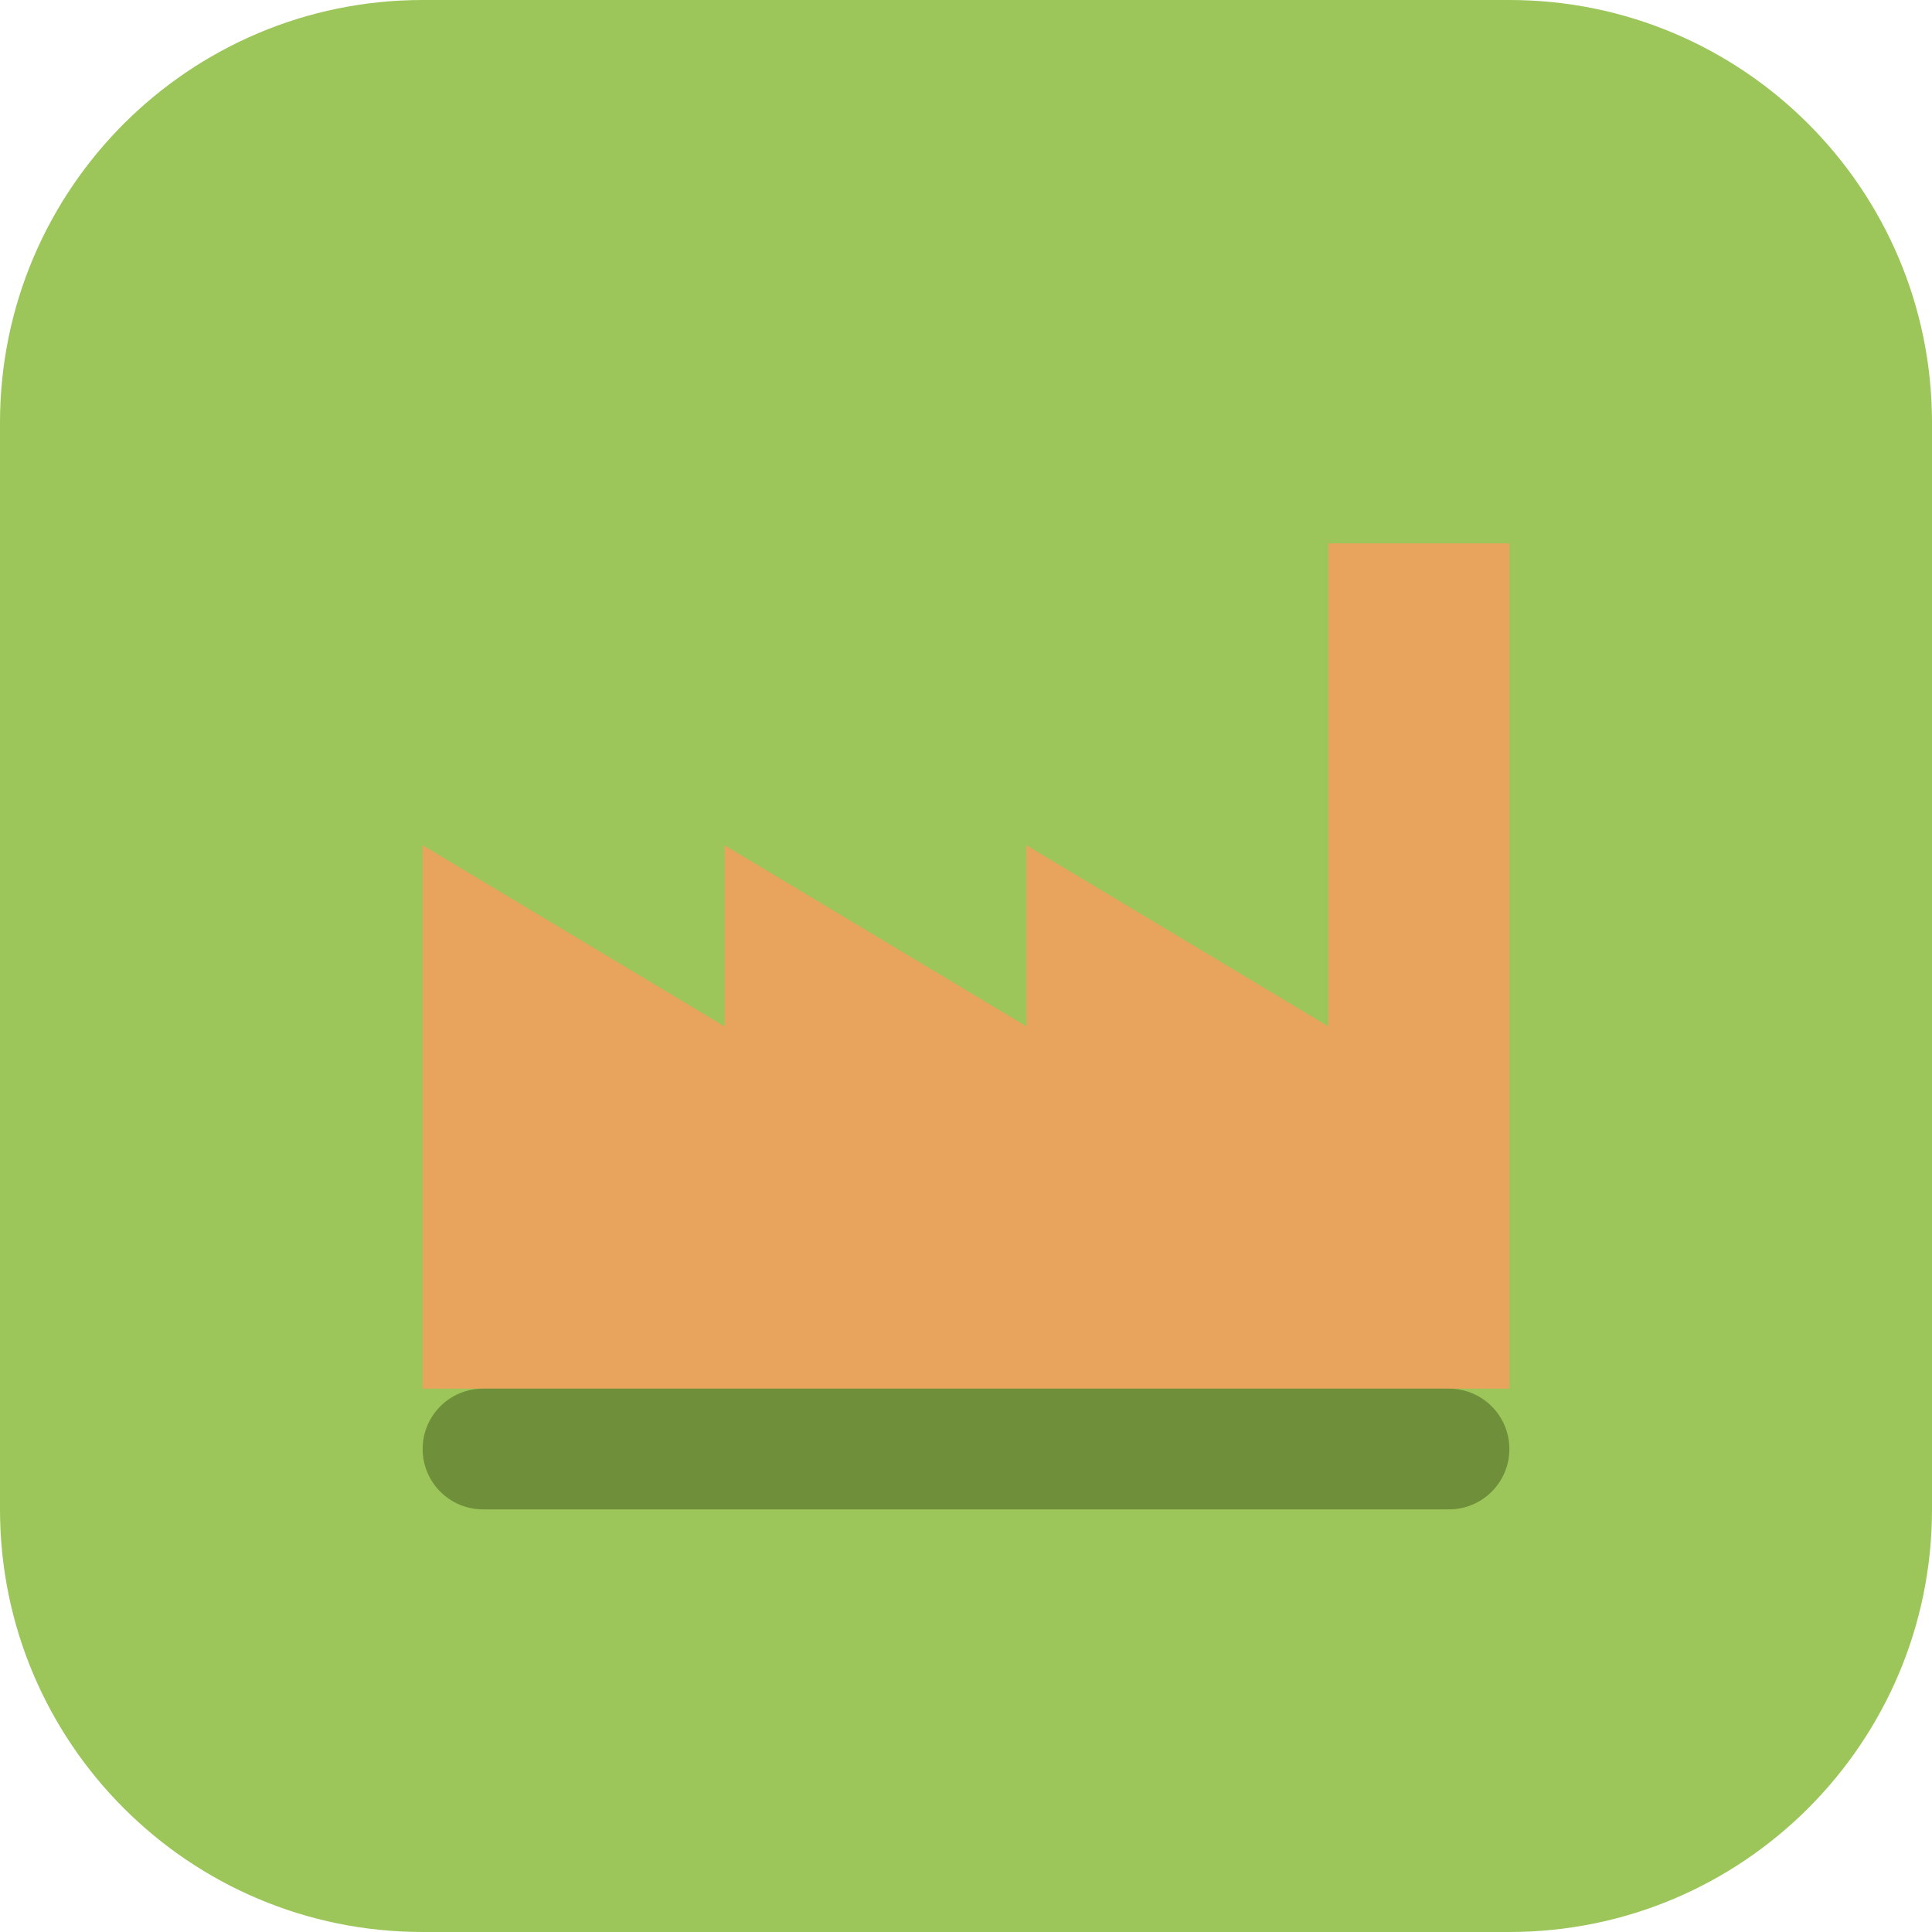
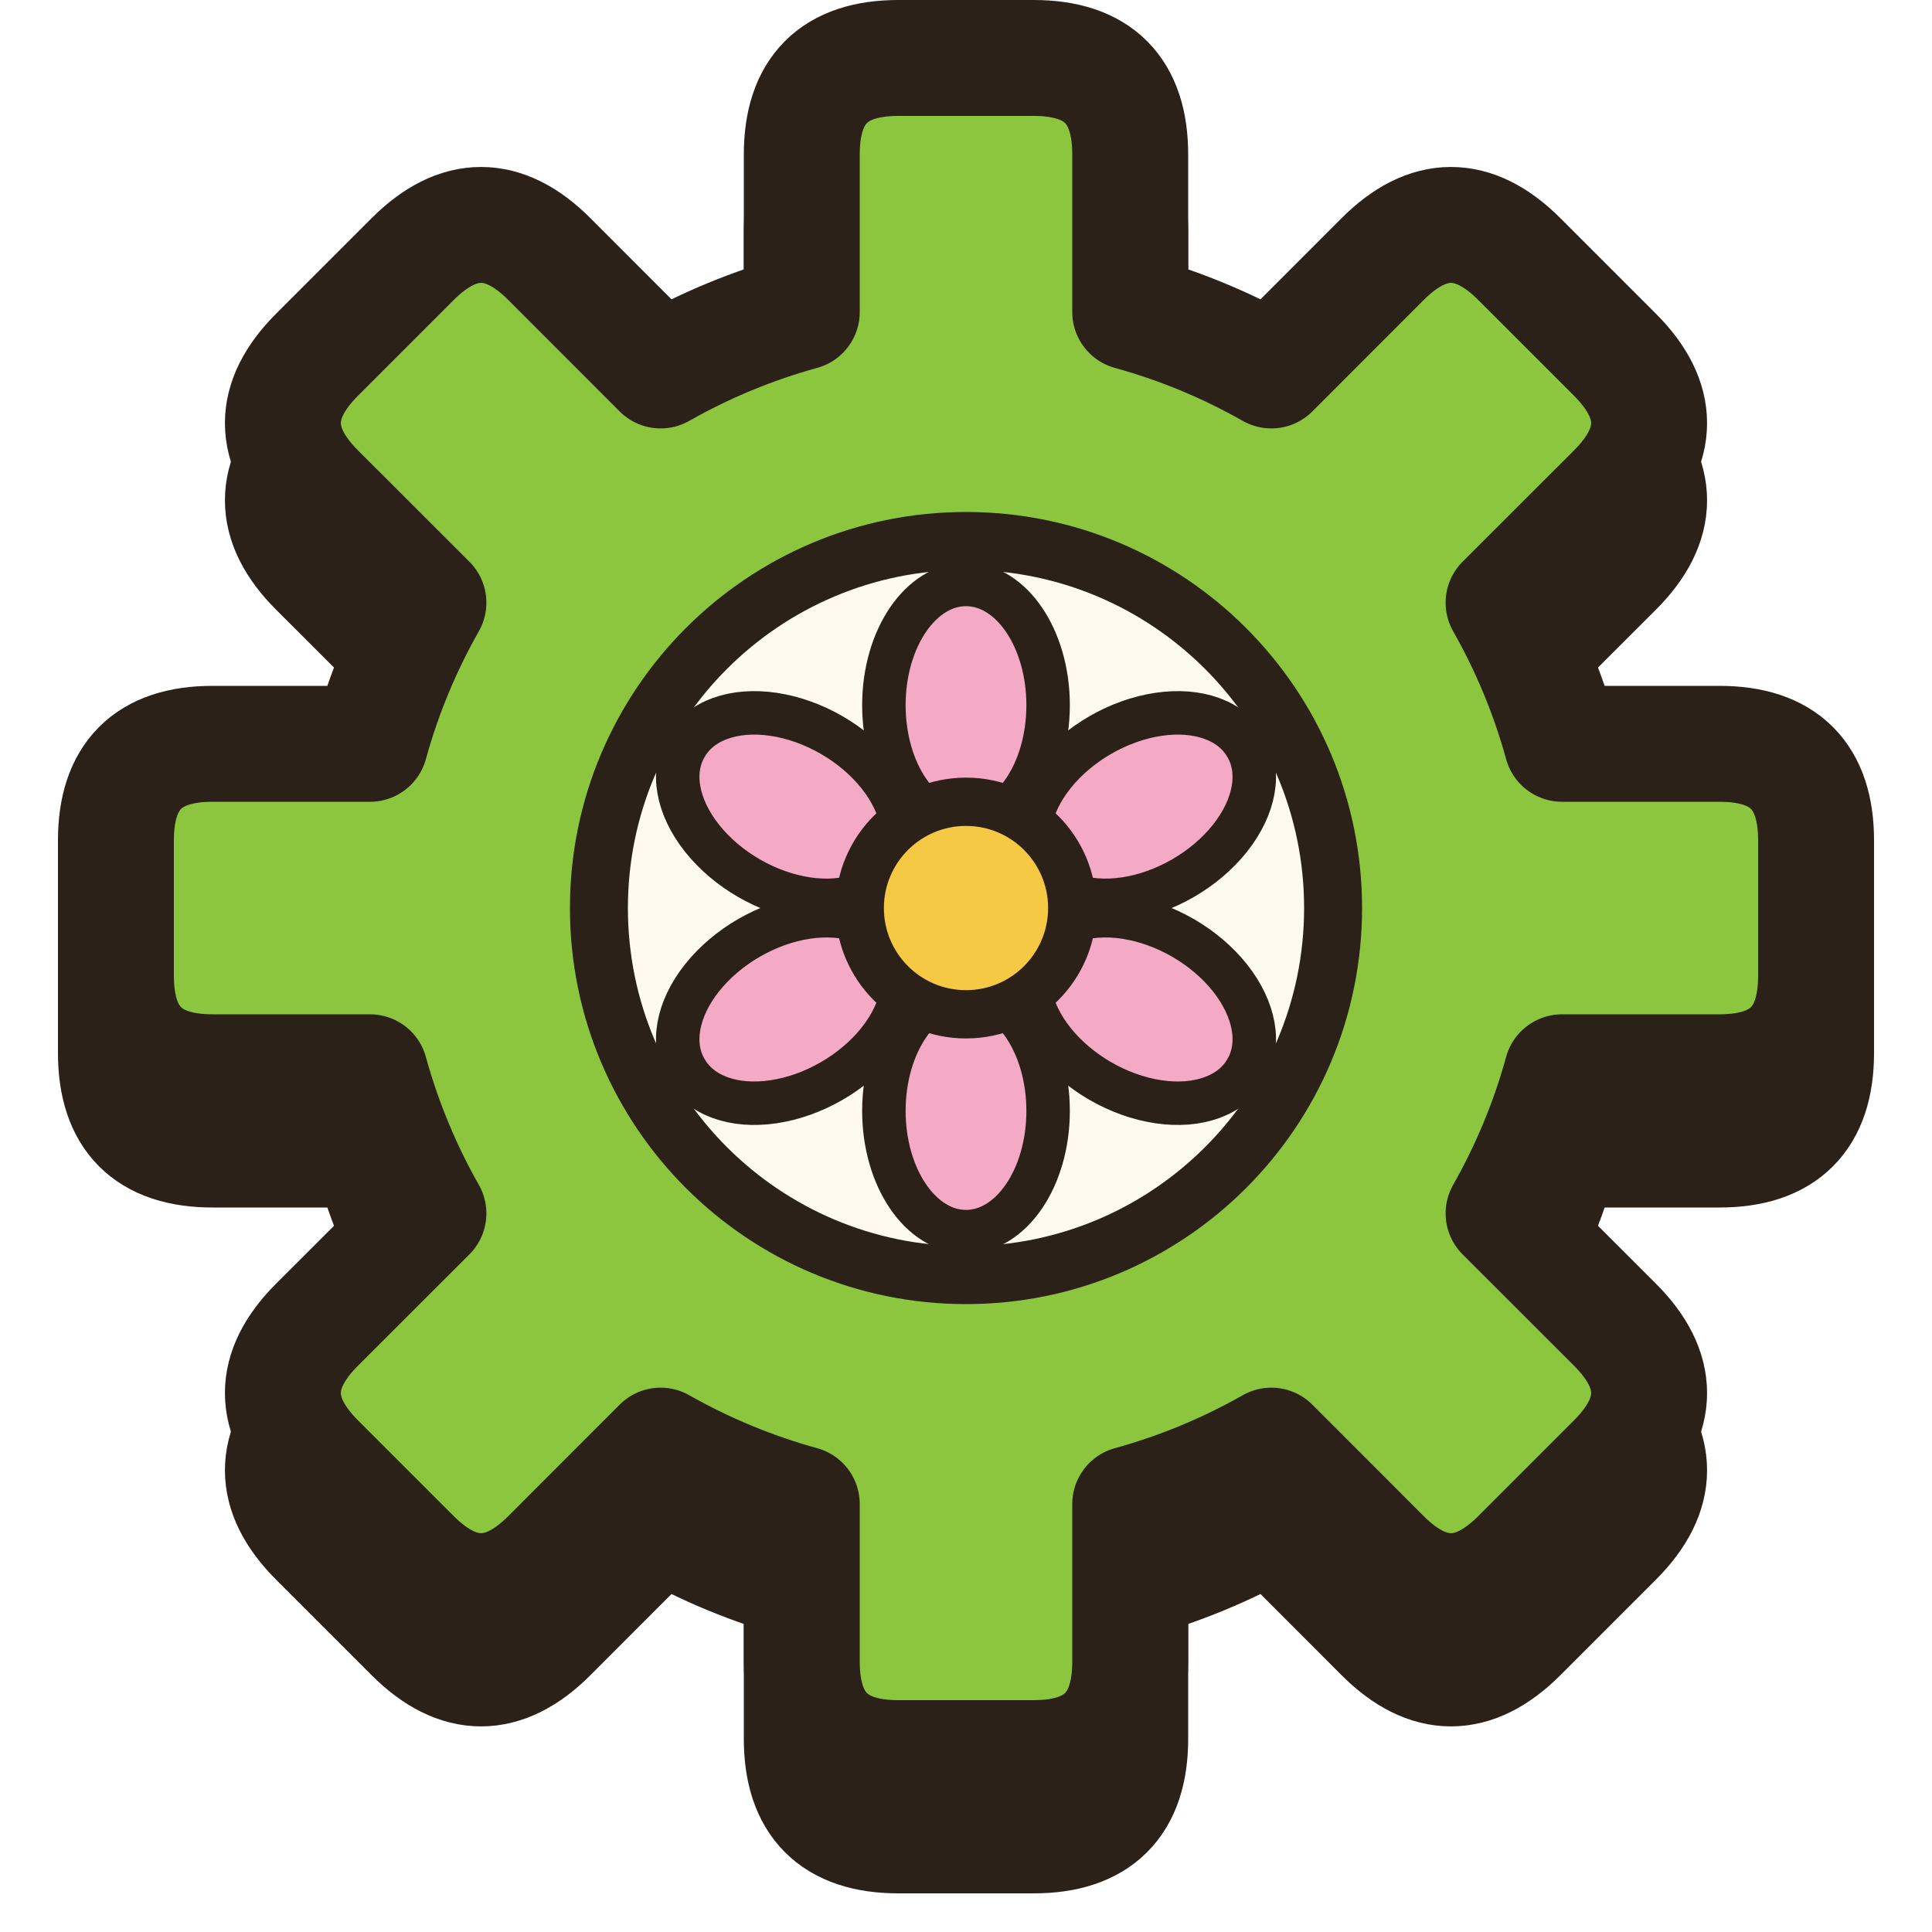
- <svg xmlns="http://www.w3.org/2000/svg" viewBox="0 0 64 64">
-   <rect width="64" height="64" rx="14" fill="#9cc65a" />
-   <path d="M14 46V28l10 6v-6l10 6v-6l10 6V18h6v28z" fill="#e8a35c" />
-   <rect x="14" y="46" width="36" height="4" rx="2" fill="#6f8f3a" />
+ <svg xmlns="http://www.w3.org/2000/svg" viewBox="0 0 200 200" width="200" height="200" role="img">
+   <path d="M83 32.3L83 16Q83 6 93 6L107 6Q117 6 117 16L117 32.3A64 64 0 0 1 131.61 38.35L143.13 26.82Q150.2 19.75 157.28 26.82L167.18 36.72Q174.25 43.8 167.18 50.87L155.65 62.39A64 64 0 0 1 161.7 77L178 77Q188 77 188 87L188 101Q188 111 178 111L161.7 111A64 64 0 0 1 155.65 125.61L167.18 137.13Q174.25 144.2 167.18 151.28L157.28 161.18Q150.2 168.25 143.13 161.18L131.61 149.65A64 64 0 0 1 117 155.7L117 172Q117 182 107 182L93 182Q83 182 83 172L83 155.7A64 64 0 0 1 68.39 149.65L56.87 161.18Q49.8 168.25 42.72 161.18L32.82 151.28Q25.75 144.2 32.82 137.13L44.35 125.61A64 64 0 0 1 38.3 111L22 111Q12 111 12 101L12 87Q12 77 22 77L38.3 77A64 64 0 0 1 44.35 62.39L32.82 50.87Q25.75 43.8 32.82 36.72L42.72 26.82Q49.8 19.75 56.87 26.82L68.39 38.35A64 64 0 0 1 83 32.3Z" fill="#2b2118" stroke="#2b2118" stroke-width="12" stroke-linejoin="round" transform="translate(0 8)" />
+   <path d="M83 32.3L83 16Q83 6 93 6L107 6Q117 6 117 16L117 32.3A64 64 0 0 1 131.61 38.35L143.13 26.82Q150.2 19.75 157.28 26.82L167.18 36.72Q174.25 43.8 167.18 50.87L155.65 62.39A64 64 0 0 1 161.7 77L178 77Q188 77 188 87L188 101Q188 111 178 111L161.7 111A64 64 0 0 1 155.65 125.61L167.18 137.13Q174.25 144.2 167.18 151.28L157.28 161.18Q150.2 168.25 143.13 161.18L131.61 149.65A64 64 0 0 1 117 155.7L117 172Q117 182 107 182L93 182Q83 182 83 172L83 155.7A64 64 0 0 1 68.39 149.65L56.87 161.18Q49.8 168.25 42.72 161.18L32.82 151.28Q25.75 144.2 32.82 137.13L44.35 125.61A64 64 0 0 1 38.3 111L22 111Q12 111 12 101L12 87Q12 77 22 77L38.3 77A64 64 0 0 1 44.35 62.39L32.82 50.87Q25.75 43.8 32.82 36.72L42.72 26.82Q49.8 19.75 56.87 26.82L68.39 38.35A64 64 0 0 1 83 32.3Z" fill="#8cc63f" stroke="#2b2118" stroke-width="12" stroke-linejoin="round" />
+   <circle cx="100" cy="94" r="38" fill="#fffaf0" stroke="#2b2118" stroke-width="6" />
+   <path d="M100 85.5A12.5 8.5 90 1 1 100 60.5A12.5 8.5 90 1 1 100 85.5ZM107.36 89.75A12.5 8.5 150 1 1 129.01 77.25A12.5 8.5 150 1 1 107.36 89.75ZM107.36 98.25A12.5 8.5 210 1 1 129.01 110.75A12.5 8.5 210 1 1 107.36 98.25ZM100 102.5A12.5 8.5 270 1 1 100 127.5A12.5 8.5 270 1 1 100 102.5ZM92.64 98.25A12.5 8.5 330 1 1 70.99 110.75A12.5 8.5 330 1 1 92.64 98.25ZM92.64 89.75A12.5 8.5 390 1 1 70.99 77.25A12.5 8.5 390 1 1 92.64 89.75Z" fill="#f4a9c4" stroke="#2b2118" stroke-width="4.5" stroke-linejoin="round" />
+   <circle cx="100" cy="94" r="11" fill="#f6c945" stroke="#2b2118" stroke-width="5" />
</svg>
